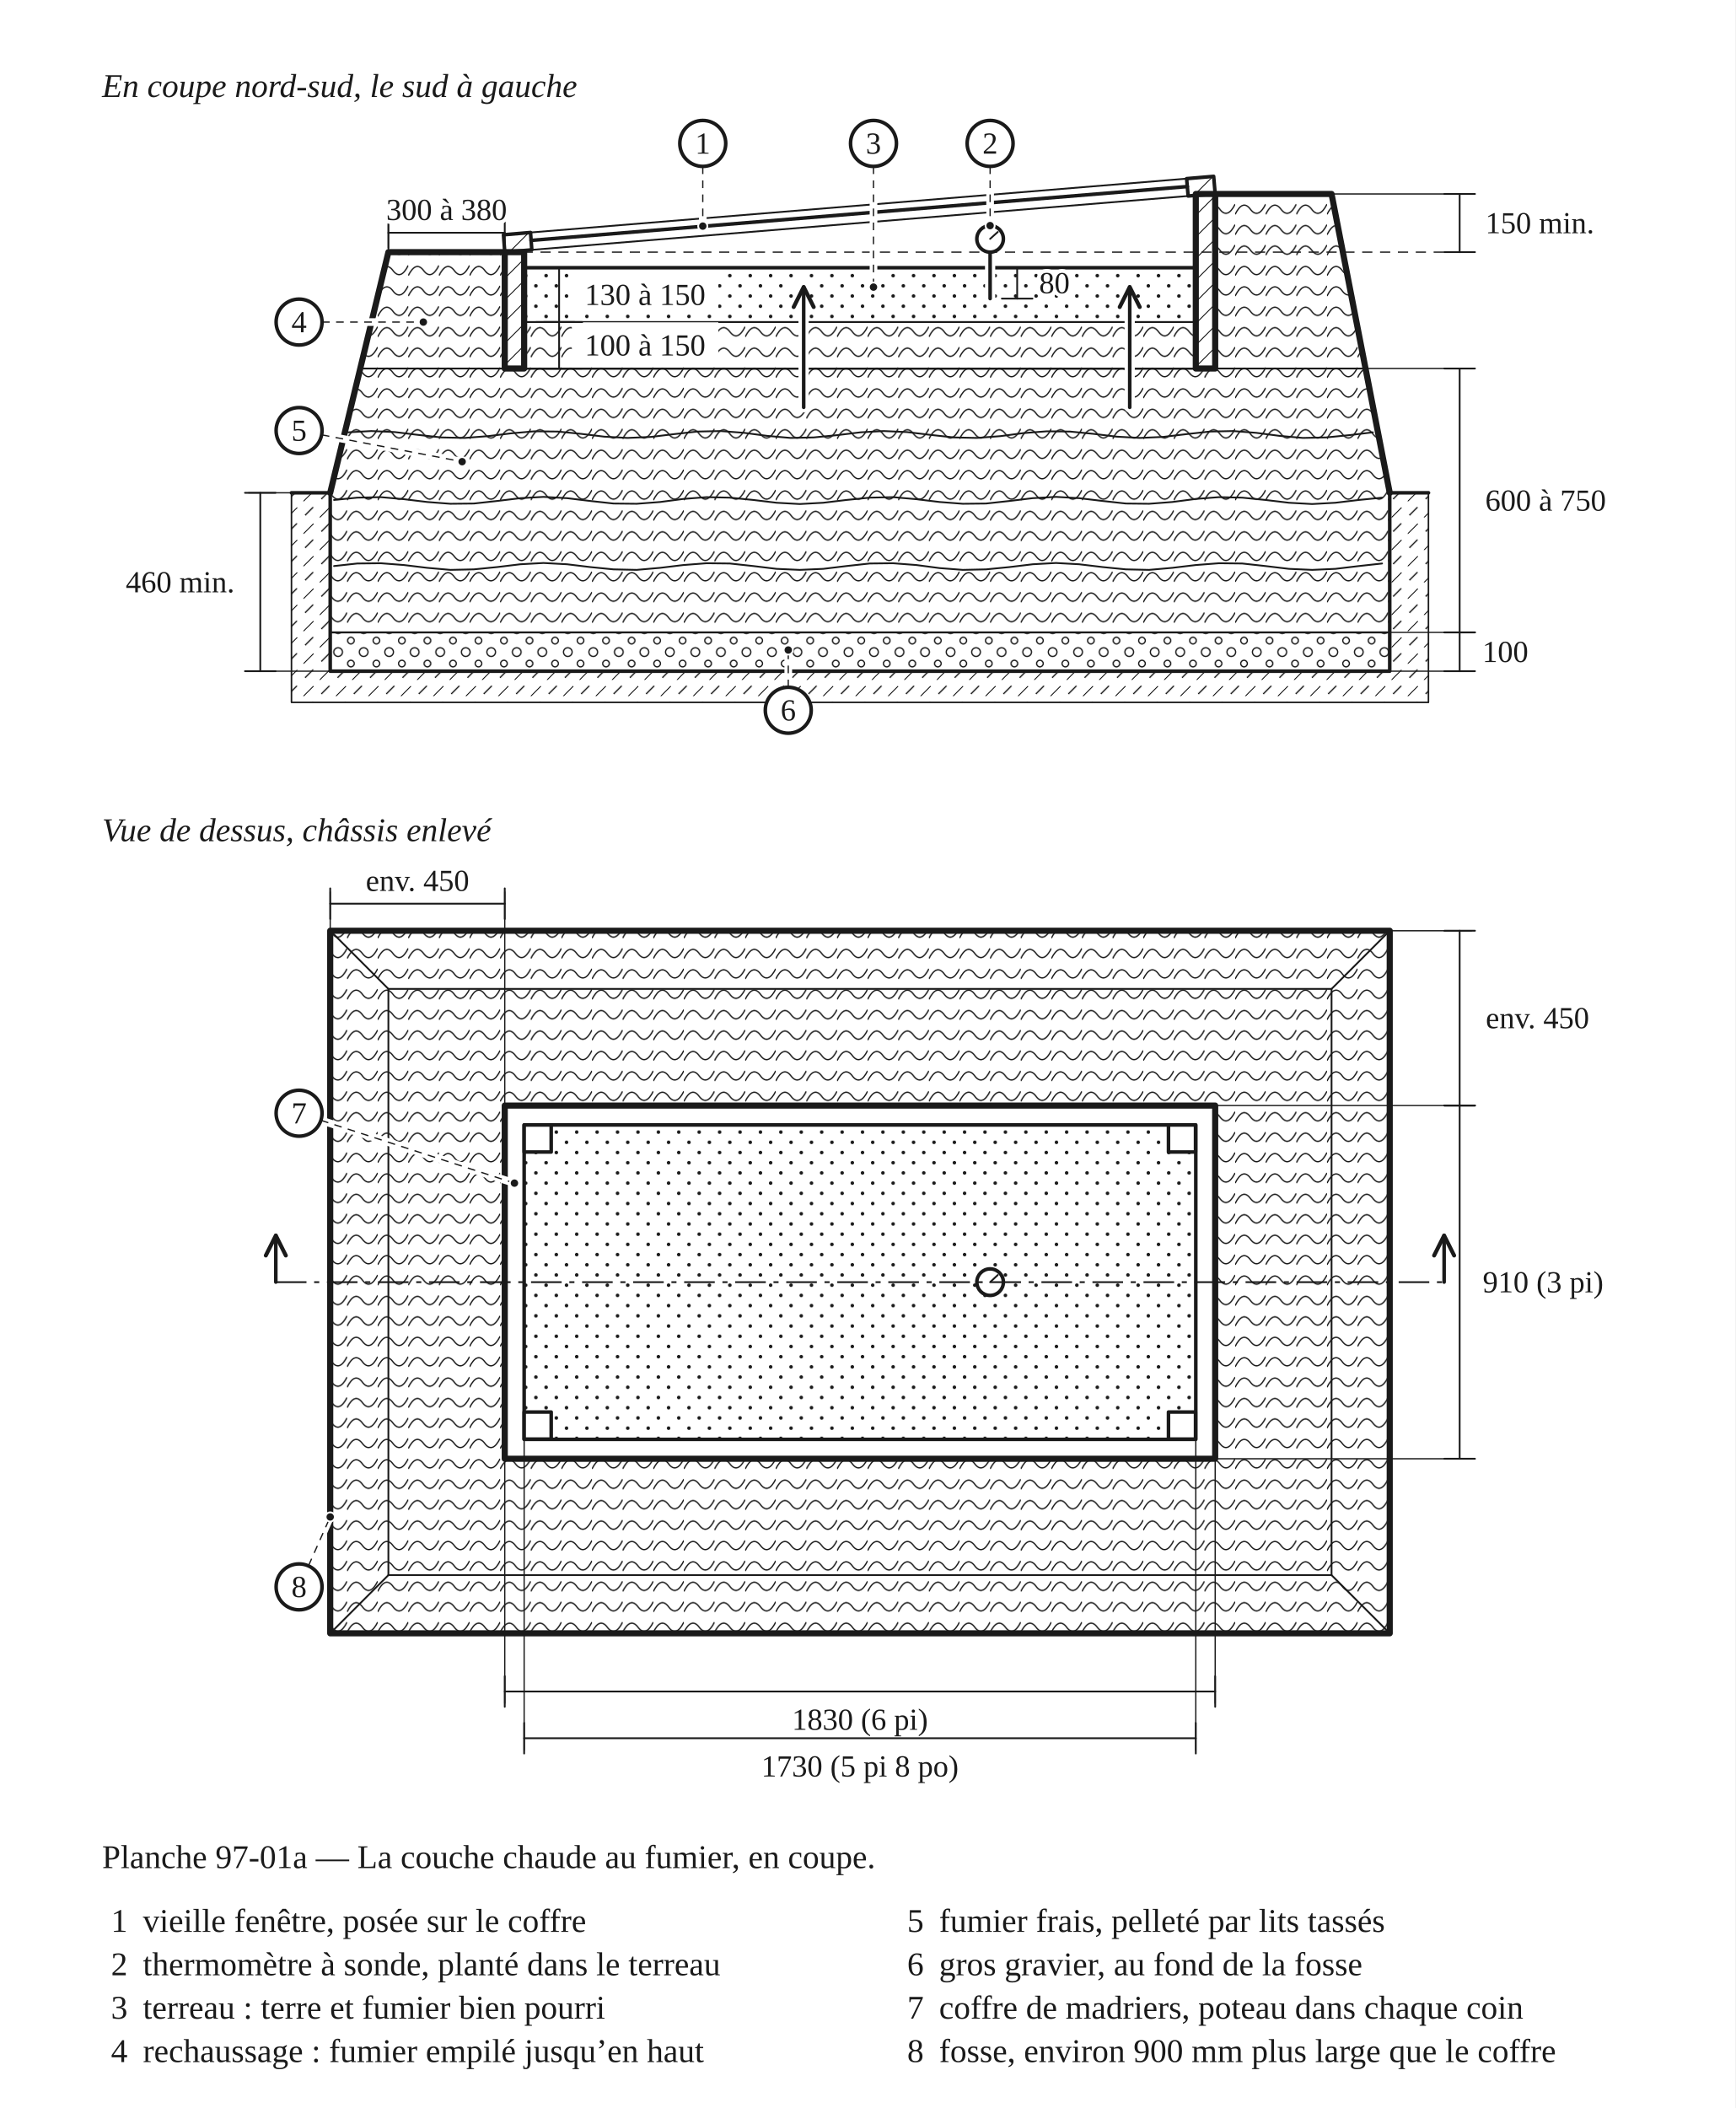
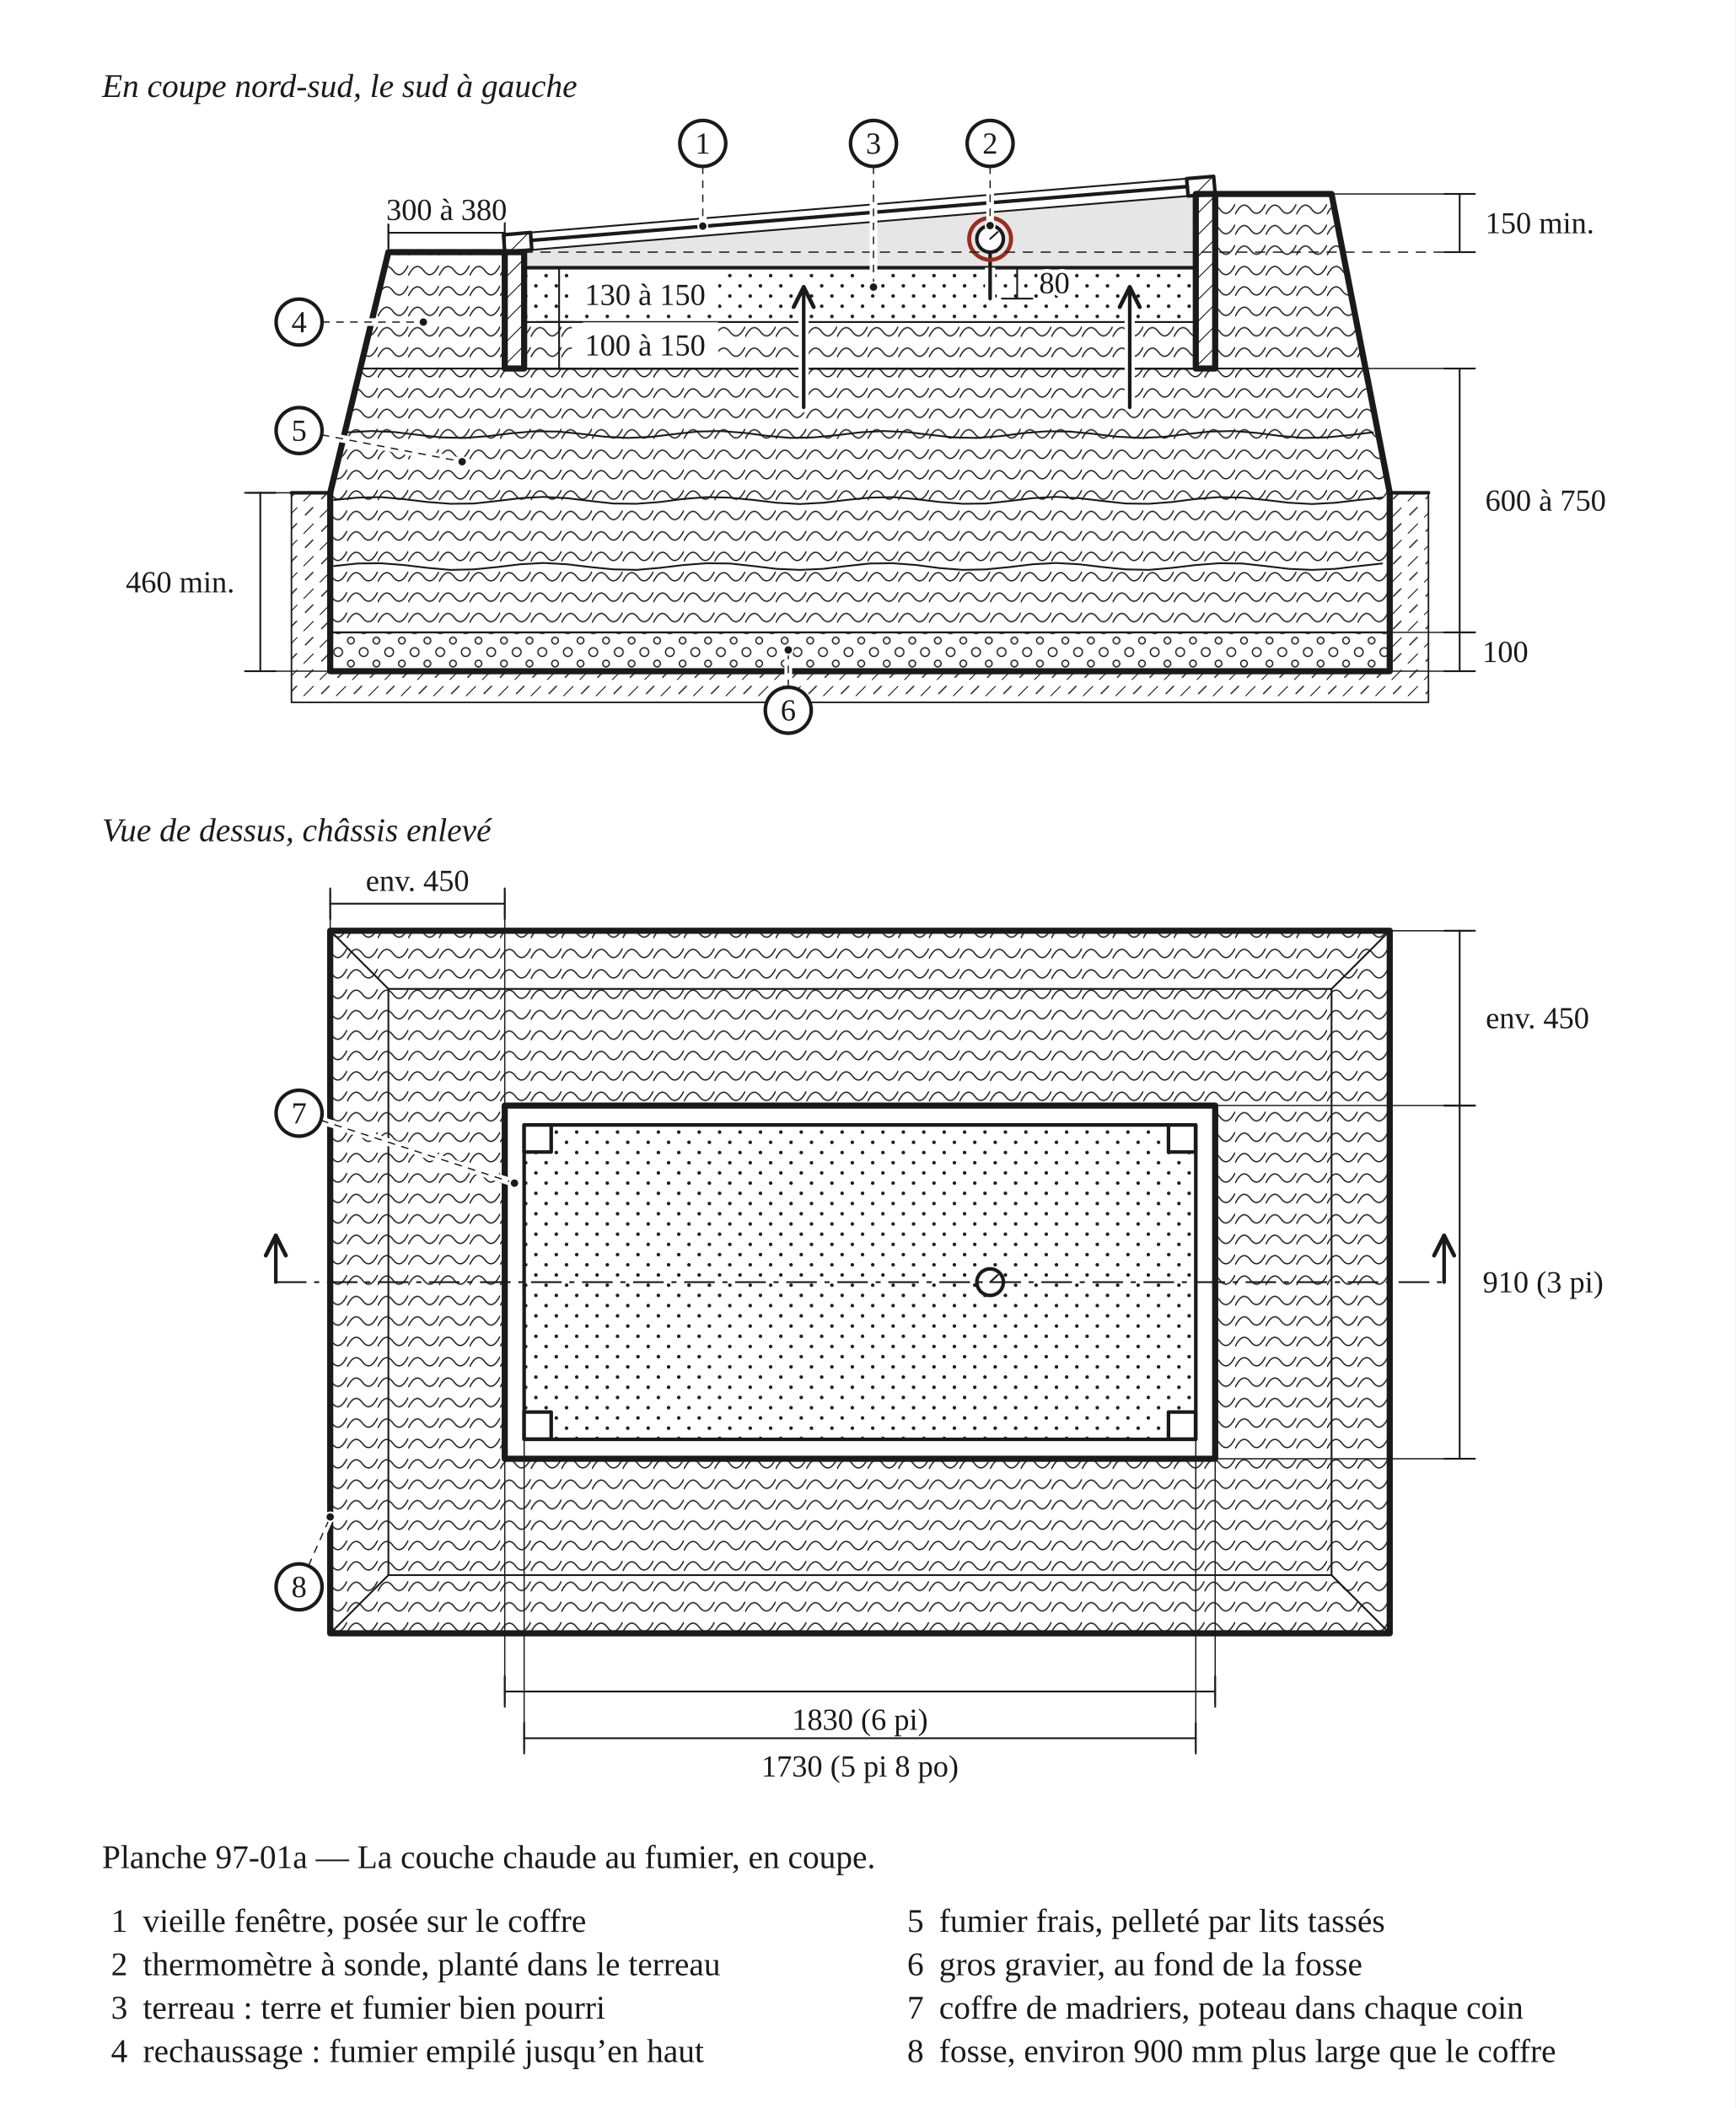
<svg xmlns="http://www.w3.org/2000/svg" width="680" height="826" viewBox="0 0 680 826" role="img">
  <defs>
    <pattern id="h-bois" width="6" height="6" patternUnits="userSpaceOnUse" patternTransform="rotate(45)">
      <line x1="0" y1="0" x2="0" y2="6" stroke="#1A1A1A" stroke-width="0.7" />
    </pattern>
    <pattern id="h-terre" width="9" height="9" patternUnits="userSpaceOnUse" patternTransform="rotate(45)">
      <line x1="0" y1="0" x2="0" y2="5.5" stroke="#1A1A1A" stroke-width="0.7" />
      <line x1="4.5" y1="4.5" x2="4.5" y2="9" stroke="#1A1A1A" stroke-width="0.5" />
    </pattern>
    <pattern id="h-gravier" width="10" height="9" patternUnits="userSpaceOnUse">
      <circle cx="2.5" cy="2.5" r="1.7" fill="none" stroke="#1A1A1A" stroke-width="0.5" />
      <circle cx="7.5" cy="7" r="1.3" fill="none" stroke="#1A1A1A" stroke-width="0.5" />
    </pattern>
    <pattern id="h-isolant" width="12" height="8" patternUnits="userSpaceOnUse">
      <path d="M0 6 Q3 0 6 4 T12 2" fill="none" stroke="#1A1A1A" stroke-width="0.5" />
    </pattern>
    <pattern id="h-neige" width="8" height="8" patternUnits="userSpaceOnUse">
      <circle cx="2" cy="2" r="0.7" fill="#1A1A1A" stroke="none" />
      <circle cx="6" cy="6" r="0.7" fill="#1A1A1A" stroke="none" />
    </pattern>
    <marker id="fl" viewBox="0 0 10 10" refX="9" refY="5" markerWidth="7" markerHeight="7" orient="auto-start-reverse">
      <path d="M1 1 L9 5 L1 9" fill="none" stroke="#1A1A1A" stroke-width="1.6" stroke-linecap="round" stroke-linejoin="round" />
    </marker>
  </defs>
  <rect x="0" y="0" width="680" height="826" fill="#FFFFFF" />
  <text x="40" y="38" font-family="Georgia, 'Times New Roman', serif" font-size="13" font-style="italic" fill="#1A1A1A">En coupe nord-sud, le sud à gauche</text>
  <g transform="translate(40 46)" data-vue="coupe">
    <path d="M74.2 147.1 L89.4 147.1 L89.4 217 L504.6 217 L504.6 147.1 L519.8 147.1 L519.8 229.2 L74.2 229.2 Z" fill="url(#h-terre)" stroke="#1A1A1A" stroke-width="0.5" stroke-linejoin="round" />
    <path d="M74.2 147.1 L74.2 229.2 L519.8 229.2 L519.8 147.1" fill="none" stroke="#1A1A1A" stroke-width="0.5" stroke-linejoin="round" stroke-linecap="round" />
    <path d="M89.4 217 L504.6 217 L504.6 201.8 L89.4 201.8 Z" fill="url(#h-gravier)" stroke="#1A1A1A" stroke-width="0.7" stroke-linejoin="round" />
    <path d="M89.4 201.8 L89.4 147.1 L112.2 52.8 L157.8 52.8 L157.8 98.4 L436.2 98.4 L436.2 30 L481.8 30 L504.6 147.1 L504.6 201.8 Z" fill="url(#h-isolant)" stroke="#1A1A1A" stroke-width="0.7" stroke-linejoin="round" />
    <path d="M90.9 175.8 L100 174.8 L109.2 174.7 L118.3 175.4 L127.4 176.5 L136.5 177.3 L145.7 177.1 L154.8 176.2 L163.9 175.1 L173 174.6 L182.2 175.1 L191.3 176.2 L200.4 177.1 L209.5 177.3 L218.7 176.5 L227.8 175.4 L236.9 174.7 L246 174.8 L255.2 175.8 L264.3 176.9 L273.4 177.3 L282.6 176.9 L291.7 175.8 L300.8 174.8 L309.9 174.7 L319.1 175.4 L328.2 176.6 L337.3 177.3 L346.4 177.1 L355.6 176.2 L364.7 175.1 L373.8 174.6 L382.9 175.1 L392.1 176.2 L401.2 177.1 L410.3 177.3 L419.4 176.5 L428.6 175.4 L437.7 174.7 L446.8 174.8 L455.9 175.8 L465.1 176.9 L474.2 177.3 L483.3 176.9 L492.5 175.8 L501.6 174.8" fill="none" stroke="#1A1A1A" stroke-width="0.7" stroke-linejoin="round" stroke-linecap="round" />
    <path d="M90.9 149.9 L100 149 L109.2 148.8 L118.3 149.6 L127.4 150.7 L136.5 151.4 L145.7 151.3 L154.8 150.3 L163.9 149.2 L173 148.7 L182.2 149.2 L191.3 150.3 L200.4 151.3 L209.5 151.4 L218.7 150.7 L227.8 149.5 L236.9 148.8 L246 149 L255.2 149.9 L264.3 151 L273.4 151.5 L282.6 151 L291.7 149.9 L300.8 149 L309.9 148.8 L319.1 149.6 L328.2 150.7 L337.3 151.4 L346.4 151.3 L355.6 150.3 L364.7 149.2 L373.8 148.7 L382.9 149.2 L392.1 150.3 L401.2 151.3 L410.3 151.4 L419.4 150.7 L428.6 149.5 L437.7 148.8 L446.8 149 L455.9 149.9 L465.1 151 L474.2 151.5 L483.3 151 L492.5 149.9 L501.6 149" fill="none" stroke="#1A1A1A" stroke-width="0.7" stroke-linejoin="round" stroke-linecap="round" />
    <path d="M96.4 123.4 L105.5 122.9 L114.7 123.3 L123.8 124.4 L132.9 125.4 L142.1 125.6 L151.2 124.9 L160.3 123.8 L169.4 123 L178.6 123.1 L187.7 124 L196.8 125.1 L205.9 125.6 L215.1 125.2 L224.2 124.1 L233.3 123.1 L242.4 122.9 L251.6 123.6 L260.7 124.8 L269.8 125.6 L278.9 125.4 L288.1 124.5 L297.2 123.4 L306.3 122.9 L315.4 123.3 L324.6 124.4 L333.7 125.4 L342.8 125.6 L352 124.9 L361.1 123.7 L370.2 123 L379.3 123.1 L388.5 124 L397.6 125.1 L406.7 125.6 L415.8 125.2 L425 124.1 L434.1 123.1 L443.2 122.9 L452.3 123.6 L461.5 124.8 L470.6 125.6 L479.7 125.4 L488.8 124.5 L498 123.4" fill="none" stroke="#1A1A1A" stroke-width="0.7" stroke-linejoin="round" stroke-linecap="round" />
    <path d="M101.2 98.4 L157.8 98.4" fill="none" stroke="#1A1A1A" stroke-width="0.7" stroke-linejoin="round" stroke-linecap="round" />
    <path d="M436.2 98.4 L495.1 98.4" fill="none" stroke="#1A1A1A" stroke-width="0.7" stroke-linejoin="round" stroke-linecap="round" />
    <rect x="165.4" y="80.2" width="263.1" height="18.3" fill="url(#h-isolant)" stroke="#1A1A1A" stroke-width="0.7" stroke-linejoin="round" />
    <rect x="165.4" y="58.9" width="263.1" height="21.3" fill="url(#h-neige)" stroke="#1A1A1A" stroke-width="0.7" stroke-linejoin="round" />
    <path d="M165.4 80.2 L428.6 80.2" fill="none" stroke="#1A1A1A" stroke-width="0.7" stroke-linejoin="round" stroke-linecap="round" />
+     <path d="M165.4 58.9 L428.6 58.9 L428.6 30.6 L165.4 52.1 Z" fill="#E6E6E6" stroke="none" />
    <path d="M165.4 58.9 L428.6 58.9" fill="none" stroke="#1A1A1A" stroke-width="1.4" stroke-linejoin="round" stroke-linecap="round" />
-     <path d="M74.2 147.1 L89.4 147.1 L89.4 217 L504.6 217 L504.6 147.1 L519.8 147.1" fill="none" stroke="#1A1A1A" stroke-width="1.4" stroke-linejoin="round" stroke-linecap="round" />
+     <path d="M74.2 147.1 L89.4 147.1" fill="none" stroke="#1A1A1A" stroke-width="1.4" stroke-linejoin="round" stroke-linecap="round" />
+     <path d="M504.6 147.1 L519.8 147.1" fill="none" stroke="#1A1A1A" stroke-width="1.4" stroke-linejoin="round" stroke-linecap="round" />
+     <path d="M89.4 147.1 L89.4 217 L504.6 217 L504.6 147.1" fill="none" stroke="#1A1A1A" stroke-width="2.4" stroke-linejoin="round" stroke-linecap="round" />
    <path d="M89.4 201.8 L504.6 201.8" fill="none" stroke="#1A1A1A" stroke-width="0.7" stroke-linejoin="round" stroke-linecap="round" />
    <path d="M89.4 147.1 L112.2 52.8 L157.8 52.8" fill="none" stroke="#1A1A1A" stroke-width="2.4" stroke-linejoin="round" stroke-linecap="round" />
    <path d="M436.2 30 L481.8 30 L504.6 147.1" fill="none" stroke="#1A1A1A" stroke-width="2.4" stroke-linejoin="round" stroke-linecap="round" />
    <rect x="157.8" y="52.8" width="7.6" height="45.6" fill="url(#h-bois)" stroke="#1A1A1A" stroke-width="2.4" stroke-linejoin="round" />
    <rect x="428.6" y="30" width="7.6" height="68.4" fill="url(#h-bois)" stroke="#1A1A1A" stroke-width="2.4" stroke-linejoin="round" />
    <path d="M157.8 52.8 L168.4 51.9 L167.9 45.1 L157.3 46 Z" fill="url(#h-bois)" stroke="#1A1A1A" stroke-width="1.4" stroke-linejoin="round" />
    <path d="M425.6 30.8 L436.2 30 L435.6 23.1 L425 24 Z" fill="url(#h-bois)" stroke="#1A1A1A" stroke-width="1.4" stroke-linejoin="round" />
    <path d="M168.4 51.9 L425.6 30.8" fill="none" stroke="#1A1A1A" stroke-width="0.7" stroke-linejoin="round" stroke-linecap="round" />
    <path d="M167.9 45.1 L425 24" fill="none" stroke="#1A1A1A" stroke-width="0.7" stroke-linejoin="round" stroke-linecap="round" />
    <path d="M168.1 48.2 L425.3 27.1" fill="none" stroke="#1A1A1A" stroke-width="1.4" stroke-linejoin="round" stroke-linecap="round" />
    <line x1="274.9" y1="113.6" x2="274.9" y2="66.5" fill="none" stroke="#FFFFFF" stroke-width="4" stroke-linecap="round" />
    <path d="M274.945 113.613 L274.945 66.461" fill="none" stroke="#1A1A1A" stroke-width="1.4" stroke-linejoin="round" stroke-linecap="round" marker-end="url(#fl)" />
    <line x1="402.7" y1="113.6" x2="402.7" y2="66.5" fill="none" stroke="#FFFFFF" stroke-width="4" stroke-linecap="round" />
    <path d="M402.712 113.613 L402.712 66.461" fill="none" stroke="#1A1A1A" stroke-width="1.4" stroke-linejoin="round" stroke-linecap="round" marker-end="url(#fl)" />
-     <line x1="348" y1="71" x2="348" y2="52.8" fill="none" stroke="#FFFFFF" stroke-width="4" />
+     <line x1="348" y1="71" x2="348" y2="58.9" fill="none" stroke="#FFFFFF" stroke-width="4" />
    <line x1="348" y1="71" x2="348" y2="52.8" fill="none" stroke="#1A1A1A" stroke-width="1.4" stroke-linejoin="round" stroke-linecap="round" />
    <circle cx="348" cy="47.6" r="5.2" fill="#FFFFFF" stroke="#1A1A1A" stroke-width="1.4" stroke-linejoin="round" stroke-linecap="round" />
    <path d="M348 47.6 L351 44.9" fill="none" stroke="#1A1A1A" stroke-width="0.7" stroke-linejoin="round" stroke-linecap="round" />
+     <circle cx="348" cy="47.6" r="8.2" fill="none" stroke="#9B2C1E" stroke-width="1.6" />
    <line x1="157.8" y1="52.8" x2="536.6" y2="52.8" fill="none" stroke="#1A1A1A" stroke-width="0.5" stroke-dasharray="4 3" />
    <line x1="74.2" y1="147.1" x2="57.4" y2="147.1" fill="none" stroke="#1A1A1A" stroke-width="0.5" stroke-linejoin="round" stroke-linecap="round" />
    <line x1="89.4" y1="217" x2="57.4" y2="217" fill="none" stroke="#1A1A1A" stroke-width="0.5" stroke-linejoin="round" stroke-linecap="round" />
    <line x1="504.6" y1="217" x2="536.6" y2="217" fill="none" stroke="#1A1A1A" stroke-width="0.5" stroke-linejoin="round" stroke-linecap="round" />
    <line x1="504.6" y1="201.8" x2="536.6" y2="201.8" fill="none" stroke="#1A1A1A" stroke-width="0.5" stroke-linejoin="round" stroke-linecap="round" />
    <line x1="495.1" y1="98.4" x2="536.6" y2="98.4" fill="none" stroke="#1A1A1A" stroke-width="0.5" stroke-linejoin="round" stroke-linecap="round" />
    <line x1="481.8" y1="30" x2="536.6" y2="30" fill="none" stroke="#1A1A1A" stroke-width="0.5" stroke-linejoin="round" stroke-linecap="round" />
    <line x1="112.2" y1="52.8" x2="112.2" y2="42.1" fill="none" stroke="#1A1A1A" stroke-width="0.5" stroke-linejoin="round" stroke-linecap="round" />
    <line x1="62" y1="147.1" x2="62" y2="217" fill="none" stroke="#1A1A1A" stroke-width="0.7" stroke-linejoin="round" stroke-linecap="round" />
    <line x1="56" y1="147.1" x2="68" y2="147.1" fill="none" stroke="#1A1A1A" stroke-width="0.7" stroke-linejoin="round" stroke-linecap="round" />
    <line x1="56" y1="217" x2="68" y2="217" fill="none" stroke="#1A1A1A" stroke-width="0.7" stroke-linejoin="round" stroke-linecap="round" />
    <text x="30.6" y="186.1" text-anchor="middle" font-family="Georgia, 'Times New Roman', serif" font-size="12" fill="#1A1A1A" stroke="#FFFFFF" stroke-width="3" stroke-linejoin="round" paint-order="stroke">460 min.</text>
    <line x1="532" y1="217" x2="532" y2="201.8" fill="none" stroke="#1A1A1A" stroke-width="0.7" stroke-linejoin="round" stroke-linecap="round" />
    <line x1="526" y1="217" x2="538" y2="217" fill="none" stroke="#1A1A1A" stroke-width="0.7" stroke-linejoin="round" stroke-linecap="round" />
    <line x1="526" y1="201.8" x2="538" y2="201.8" fill="none" stroke="#1A1A1A" stroke-width="0.7" stroke-linejoin="round" stroke-linecap="round" />
    <text x="549.9" y="213.4" text-anchor="middle" font-family="Georgia, 'Times New Roman', serif" font-size="12" fill="#1A1A1A" stroke="#FFFFFF" stroke-width="3" stroke-linejoin="round" paint-order="stroke">100</text>
    <line x1="532" y1="201.8" x2="532" y2="98.4" fill="none" stroke="#1A1A1A" stroke-width="0.7" stroke-linejoin="round" stroke-linecap="round" />
    <line x1="526" y1="201.8" x2="538" y2="201.8" fill="none" stroke="#1A1A1A" stroke-width="0.7" stroke-linejoin="round" stroke-linecap="round" />
    <line x1="526" y1="98.4" x2="538" y2="98.4" fill="none" stroke="#1A1A1A" stroke-width="0.7" stroke-linejoin="round" stroke-linecap="round" />
    <text x="565.7" y="154.1" text-anchor="middle" font-family="Georgia, 'Times New Roman', serif" font-size="12" fill="#1A1A1A" stroke="#FFFFFF" stroke-width="3" stroke-linejoin="round" paint-order="stroke">600 à 750</text>
    <line x1="532" y1="52.8" x2="532" y2="30" fill="none" stroke="#1A1A1A" stroke-width="0.7" stroke-linejoin="round" stroke-linecap="round" />
    <line x1="526" y1="52.8" x2="538" y2="52.8" fill="none" stroke="#1A1A1A" stroke-width="0.7" stroke-linejoin="round" stroke-linecap="round" />
    <line x1="526" y1="30" x2="538" y2="30" fill="none" stroke="#1A1A1A" stroke-width="0.7" stroke-linejoin="round" stroke-linecap="round" />
    <text x="563.4" y="45.4" text-anchor="middle" font-family="Georgia, 'Times New Roman', serif" font-size="12" fill="#1A1A1A" stroke="#FFFFFF" stroke-width="3" stroke-linejoin="round" paint-order="stroke">150 min.</text>
    <line x1="112.2" y1="45.2" x2="157.8" y2="45.2" fill="none" stroke="#1A1A1A" stroke-width="0.7" stroke-linejoin="round" stroke-linecap="round" />
    <line x1="112.2" y1="39.2" x2="112.2" y2="51.2" fill="none" stroke="#1A1A1A" stroke-width="0.7" stroke-linejoin="round" stroke-linecap="round" />
    <line x1="157.8" y1="39.2" x2="157.8" y2="51.2" fill="none" stroke="#1A1A1A" stroke-width="0.7" stroke-linejoin="round" stroke-linecap="round" />
    <text x="135" y="40.2" text-anchor="middle" font-family="Georgia, 'Times New Roman', serif" font-size="12" fill="#1A1A1A" stroke="#FFFFFF" stroke-width="3" stroke-linejoin="round" paint-order="stroke">300 à 380</text>
    <rect x="184.1" y="80.3" width="57.4" height="16" fill="#FFFFFF" stroke="none" />
    <line x1="170.1" y1="98.4" x2="188.1" y2="98.4" fill="none" stroke="#1A1A1A" stroke-width="0.7" stroke-linejoin="round" stroke-linecap="round" />
    <line x1="170.1" y1="80.2" x2="188.1" y2="80.2" fill="none" stroke="#1A1A1A" stroke-width="0.7" stroke-linejoin="round" stroke-linecap="round" />
    <line x1="179.1" y1="98.4" x2="179.1" y2="80.2" fill="none" stroke="#1A1A1A" stroke-width="0.7" stroke-linejoin="round" stroke-linecap="round" />
    <line x1="173.1" y1="98.4" x2="185.1" y2="98.4" fill="none" stroke="#1A1A1A" stroke-width="0.7" stroke-linejoin="round" stroke-linecap="round" />
    <line x1="173.1" y1="80.2" x2="185.1" y2="80.2" fill="none" stroke="#1A1A1A" stroke-width="0.7" stroke-linejoin="round" stroke-linecap="round" />
    <text x="212.8" y="93.3" text-anchor="middle" font-family="Georgia, 'Times New Roman', serif" font-size="12" fill="#1A1A1A" stroke="#FFFFFF" stroke-width="3" stroke-linejoin="round" paint-order="stroke">100 à 150</text>
    <rect x="184.1" y="60.5" width="57.4" height="16" fill="#FFFFFF" stroke="none" />
    <line x1="170.1" y1="80.2" x2="188.1" y2="80.2" fill="none" stroke="#1A1A1A" stroke-width="0.7" stroke-linejoin="round" stroke-linecap="round" />
    <line x1="170.1" y1="58.9" x2="188.1" y2="58.9" fill="none" stroke="#1A1A1A" stroke-width="0.7" stroke-linejoin="round" stroke-linecap="round" />
    <line x1="179.1" y1="80.2" x2="179.1" y2="58.9" fill="none" stroke="#1A1A1A" stroke-width="0.7" stroke-linejoin="round" stroke-linecap="round" />
    <line x1="173.1" y1="80.2" x2="185.1" y2="80.2" fill="none" stroke="#1A1A1A" stroke-width="0.7" stroke-linejoin="round" stroke-linecap="round" />
    <line x1="173.1" y1="58.9" x2="185.1" y2="58.9" fill="none" stroke="#1A1A1A" stroke-width="0.7" stroke-linejoin="round" stroke-linecap="round" />
    <text x="212.8" y="73.5" text-anchor="middle" font-family="Georgia, 'Times New Roman', serif" font-size="12" fill="#1A1A1A" stroke="#FFFFFF" stroke-width="3" stroke-linejoin="round" paint-order="stroke">130 à 150</text>
    <line x1="358.6" y1="58.9" x2="358.6" y2="71" fill="none" stroke="#1A1A1A" stroke-width="0.7" stroke-linejoin="round" stroke-linecap="round" />
    <line x1="352.6" y1="58.9" x2="364.6" y2="58.9" fill="none" stroke="#1A1A1A" stroke-width="0.7" stroke-linejoin="round" stroke-linecap="round" />
    <line x1="352.6" y1="71" x2="364.6" y2="71" fill="none" stroke="#1A1A1A" stroke-width="0.7" stroke-linejoin="round" stroke-linecap="round" />
    <text x="373.2" y="68.9" text-anchor="middle" font-family="Georgia, 'Times New Roman', serif" font-size="12" fill="#1A1A1A" stroke="#FFFFFF" stroke-width="3" stroke-linejoin="round" paint-order="stroke">80</text>
  </g>
  <text x="40" y="329.6" font-family="Georgia, 'Times New Roman', serif" font-size="13" font-style="italic" fill="#1A1A1A">Vue de dessus, châssis enlevé</text>
  <g transform="translate(40 337.6)" data-vue="plan">
    <path d="M89.4 27.1 L504.6 27.1 L504.6 302.4 L89.4 302.4 Z" fill="url(#h-isolant)" stroke="#1A1A1A" stroke-width="0.7" stroke-linejoin="round" />
    <path d="M112.2 49.9 L481.8 49.9 L481.8 279.6 L112.2 279.6 Z" fill="none" stroke="#1A1A1A" stroke-width="0.7" stroke-linejoin="round" stroke-linecap="round" />
    <path d="M89.4 27.1 L112.2 49.9" fill="none" stroke="#1A1A1A" stroke-width="0.7" stroke-linejoin="round" stroke-linecap="round" />
    <path d="M504.6 27.1 L481.8 49.9" fill="none" stroke="#1A1A1A" stroke-width="0.7" stroke-linejoin="round" stroke-linecap="round" />
    <path d="M504.6 302.4 L481.8 279.6" fill="none" stroke="#1A1A1A" stroke-width="0.7" stroke-linejoin="round" stroke-linecap="round" />
    <path d="M89.4 302.4 L112.2 279.6" fill="none" stroke="#1A1A1A" stroke-width="0.7" stroke-linejoin="round" stroke-linecap="round" />
    <path d="M89.4 27.1 L504.6 27.1 L504.6 302.4 L89.4 302.4 Z" fill="none" stroke="#1A1A1A" stroke-width="2.4" stroke-linejoin="round" stroke-linecap="round" />
    <path d="M157.8 95.6 L436.2 95.6 L436.2 234 L157.8 234 Z" fill="#FFFFFF" stroke="#1A1A1A" stroke-width="2.4" stroke-linejoin="round" stroke-linecap="round" />
    <path d="M165.4 103.2 L428.6 103.2 L428.6 226.4 L165.4 226.4 Z" fill="url(#h-neige)" stroke="#1A1A1A" stroke-width="1.4" stroke-linejoin="round" />
    <rect x="165.4" y="103.2" width="10.6" height="10.6" fill="#FFFFFF" stroke="#1A1A1A" stroke-width="1.4" stroke-linejoin="round" stroke-linecap="round" />
    <rect x="417.9" y="103.2" width="10.6" height="10.6" fill="#FFFFFF" stroke="#1A1A1A" stroke-width="1.4" stroke-linejoin="round" stroke-linecap="round" />
    <rect x="165.4" y="215.7" width="10.6" height="10.6" fill="#FFFFFF" stroke="#1A1A1A" stroke-width="1.4" stroke-linejoin="round" stroke-linecap="round" />
    <rect x="417.9" y="215.7" width="10.6" height="10.6" fill="#FFFFFF" stroke="#1A1A1A" stroke-width="1.4" stroke-linejoin="round" stroke-linecap="round" />
    <circle cx="348" cy="164.8" r="5.2" fill="#FFFFFF" stroke="#1A1A1A" stroke-width="1.4" stroke-linejoin="round" stroke-linecap="round" />
    <path d="M348 164.8 L351 162" fill="none" stroke="#1A1A1A" stroke-width="0.7" stroke-linejoin="round" stroke-linecap="round" />
    <line x1="68.1" y1="164.8" x2="525.9" y2="164.8" fill="none" stroke="#1A1A1A" stroke-width="0.7" stroke-dasharray="12 3 2 3" />
    <path d="M68.084 164.769 L68.084 146.516" fill="none" stroke="#1A1A1A" stroke-width="1.4" stroke-linejoin="round" stroke-linecap="round" marker-end="url(#fl)" />
    <path d="M525.916 164.769 L525.916 146.516" fill="none" stroke="#1A1A1A" stroke-width="1.4" stroke-linejoin="round" stroke-linecap="round" marker-end="url(#fl)" />
    <line x1="436.2" y1="95.6" x2="536.6" y2="95.6" fill="none" stroke="#1A1A1A" stroke-width="0.5" stroke-linejoin="round" stroke-linecap="round" />
    <line x1="436.2" y1="234" x2="536.6" y2="234" fill="none" stroke="#1A1A1A" stroke-width="0.5" stroke-linejoin="round" stroke-linecap="round" />
    <line x1="157.8" y1="234" x2="157.8" y2="329.8" fill="none" stroke="#1A1A1A" stroke-width="0.5" stroke-linejoin="round" stroke-linecap="round" />
    <line x1="436.2" y1="234" x2="436.2" y2="329.8" fill="none" stroke="#1A1A1A" stroke-width="0.5" stroke-linejoin="round" stroke-linecap="round" />
    <line x1="165.4" y1="226.4" x2="165.4" y2="348.1" fill="none" stroke="#1A1A1A" stroke-width="0.5" stroke-linejoin="round" stroke-linecap="round" />
    <line x1="428.6" y1="226.4" x2="428.6" y2="348.1" fill="none" stroke="#1A1A1A" stroke-width="0.5" stroke-linejoin="round" stroke-linecap="round" />
    <line x1="532" y1="95.6" x2="532" y2="234" fill="none" stroke="#1A1A1A" stroke-width="0.7" stroke-linejoin="round" stroke-linecap="round" />
    <line x1="526" y1="95.6" x2="538" y2="95.6" fill="none" stroke="#1A1A1A" stroke-width="0.7" stroke-linejoin="round" stroke-linecap="round" />
    <line x1="526" y1="234" x2="538" y2="234" fill="none" stroke="#1A1A1A" stroke-width="0.7" stroke-linejoin="round" stroke-linecap="round" />
    <text x="564.7" y="168.8" text-anchor="middle" font-family="Georgia, 'Times New Roman', serif" font-size="12" fill="#1A1A1A" stroke="#FFFFFF" stroke-width="3" stroke-linejoin="round" paint-order="stroke">910 (3 pi)</text>
    <rect x="266" y="327.2" width="62.1" height="16" fill="#FFFFFF" stroke="none" />
    <line x1="157.8" y1="325.2" x2="436.2" y2="325.2" fill="none" stroke="#1A1A1A" stroke-width="0.7" stroke-linejoin="round" stroke-linecap="round" />
    <line x1="157.8" y1="319.2" x2="157.8" y2="331.2" fill="none" stroke="#1A1A1A" stroke-width="0.7" stroke-linejoin="round" stroke-linecap="round" />
    <line x1="436.2" y1="319.2" x2="436.2" y2="331.2" fill="none" stroke="#1A1A1A" stroke-width="0.7" stroke-linejoin="round" stroke-linecap="round" />
    <text x="297" y="340.2" text-anchor="middle" font-family="Georgia, 'Times New Roman', serif" font-size="12" fill="#1A1A1A" stroke="#FFFFFF" stroke-width="3" stroke-linejoin="round" paint-order="stroke">1830 (6 pi)</text>
    <rect x="253.6" y="345.5" width="86.8" height="16" fill="#FFFFFF" stroke="none" />
    <line x1="165.4" y1="343.5" x2="428.6" y2="343.5" fill="none" stroke="#1A1A1A" stroke-width="0.7" stroke-linejoin="round" stroke-linecap="round" />
    <line x1="165.4" y1="337.5" x2="165.4" y2="349.5" fill="none" stroke="#1A1A1A" stroke-width="0.7" stroke-linejoin="round" stroke-linecap="round" />
    <line x1="428.6" y1="337.5" x2="428.6" y2="349.5" fill="none" stroke="#1A1A1A" stroke-width="0.7" stroke-linejoin="round" stroke-linecap="round" />
    <text x="297" y="358.5" text-anchor="middle" font-family="Georgia, 'Times New Roman', serif" font-size="12" fill="#1A1A1A" stroke="#FFFFFF" stroke-width="3" stroke-linejoin="round" paint-order="stroke">1730 (5 pi 8 po)</text>
    <line x1="89.4" y1="27.1" x2="89.4" y2="11.9" fill="none" stroke="#1A1A1A" stroke-width="0.5" stroke-linejoin="round" stroke-linecap="round" />
    <line x1="157.8" y1="95.6" x2="157.8" y2="11.9" fill="none" stroke="#1A1A1A" stroke-width="0.5" stroke-linejoin="round" stroke-linecap="round" />
    <line x1="89.4" y1="16.5" x2="157.8" y2="16.5" fill="none" stroke="#1A1A1A" stroke-width="0.7" stroke-linejoin="round" stroke-linecap="round" />
    <line x1="89.4" y1="10.5" x2="89.4" y2="22.5" fill="none" stroke="#1A1A1A" stroke-width="0.7" stroke-linejoin="round" stroke-linecap="round" />
    <line x1="157.8" y1="10.5" x2="157.8" y2="22.5" fill="none" stroke="#1A1A1A" stroke-width="0.7" stroke-linejoin="round" stroke-linecap="round" />
    <text x="123.6" y="11.5" text-anchor="middle" font-family="Georgia, 'Times New Roman', serif" font-size="12" fill="#1A1A1A" stroke="#FFFFFF" stroke-width="3" stroke-linejoin="round" paint-order="stroke">env. 450</text>
    <line x1="504.6" y1="27.1" x2="536.6" y2="27.1" fill="none" stroke="#1A1A1A" stroke-width="0.5" stroke-linejoin="round" stroke-linecap="round" />
    <line x1="532" y1="27.1" x2="532" y2="95.6" fill="none" stroke="#1A1A1A" stroke-width="0.7" stroke-linejoin="round" stroke-linecap="round" />
    <line x1="526" y1="27.1" x2="538" y2="27.1" fill="none" stroke="#1A1A1A" stroke-width="0.7" stroke-linejoin="round" stroke-linecap="round" />
    <line x1="526" y1="95.6" x2="538" y2="95.6" fill="none" stroke="#1A1A1A" stroke-width="0.7" stroke-linejoin="round" stroke-linecap="round" />
    <text x="562.5" y="65.3" text-anchor="middle" font-family="Georgia, 'Times New Roman', serif" font-size="12" fill="#1A1A1A" stroke="#FFFFFF" stroke-width="3" stroke-linejoin="round" paint-order="stroke">env. 450</text>
  </g>
  <line x1="275.4" y1="65.2" x2="275.4" y2="88.6" fill="none" stroke="#FFFFFF" stroke-width="3" stroke-linecap="round" />
  <line x1="275.4" y1="65.2" x2="275.4" y2="88.6" fill="none" stroke="#1A1A1A" stroke-width="0.5" stroke-dasharray="3 2.5" />
  <circle cx="275.4" cy="88.6" r="1.8" fill="#1A1A1A" stroke="#FFFFFF" stroke-width="0.7" />
  <circle cx="275.4" cy="56.2" r="9" fill="#FFFFFF" stroke="#1A1A1A" stroke-width="1.4" data-vue="coupe" />
  <text x="275.4" y="60.2" text-anchor="middle" font-family="Georgia, 'Times New Roman', serif" font-size="12" fill="#1A1A1A">1</text>
  <line x1="388" y1="65.2" x2="388" y2="88.4" fill="none" stroke="#FFFFFF" stroke-width="3" stroke-linecap="round" />
  <line x1="388" y1="65.2" x2="388" y2="88.4" fill="none" stroke="#1A1A1A" stroke-width="0.5" stroke-dasharray="3 2.5" />
  <circle cx="388" cy="88.4" r="1.8" fill="#1A1A1A" stroke="#FFFFFF" stroke-width="0.7" />
  <circle cx="388" cy="56.2" r="9" fill="#FFFFFF" stroke="#1A1A1A" stroke-width="1.4" data-vue="coupe" />
  <text x="388" y="60.2" text-anchor="middle" font-family="Georgia, 'Times New Roman', serif" font-size="12" fill="#1A1A1A">2</text>
  <line x1="342.3" y1="65.2" x2="342.3" y2="112.5" fill="none" stroke="#FFFFFF" stroke-width="3" stroke-linecap="round" />
  <line x1="342.3" y1="65.2" x2="342.3" y2="112.5" fill="none" stroke="#1A1A1A" stroke-width="0.5" stroke-dasharray="3 2.5" />
  <circle cx="342.3" cy="112.5" r="1.8" fill="#1A1A1A" stroke="#FFFFFF" stroke-width="0.7" />
  <circle cx="342.3" cy="56.2" r="9" fill="#FFFFFF" stroke="#1A1A1A" stroke-width="1.4" data-vue="coupe" />
  <text x="342.3" y="60.2" text-anchor="middle" font-family="Georgia, 'Times New Roman', serif" font-size="12" fill="#1A1A1A">3</text>
  <line x1="126.2" y1="126.2" x2="165.9" y2="126.2" fill="none" stroke="#FFFFFF" stroke-width="3" stroke-linecap="round" />
  <line x1="126.2" y1="126.2" x2="165.9" y2="126.2" fill="none" stroke="#1A1A1A" stroke-width="0.5" stroke-dasharray="3 2.5" />
  <circle cx="165.9" cy="126.2" r="1.8" fill="#1A1A1A" stroke="#FFFFFF" stroke-width="0.7" />
  <circle cx="117.2" cy="126.2" r="9" fill="#FFFFFF" stroke="#1A1A1A" stroke-width="1.4" data-vue="coupe" />
  <text x="117.2" y="130.2" text-anchor="middle" font-family="Georgia, 'Times New Roman', serif" font-size="12" fill="#1A1A1A">4</text>
  <line x1="126.1" y1="170.4" x2="181.1" y2="180.9" fill="none" stroke="#FFFFFF" stroke-width="3" stroke-linecap="round" />
  <line x1="126.1" y1="170.4" x2="181.1" y2="180.9" fill="none" stroke="#1A1A1A" stroke-width="0.5" stroke-dasharray="3 2.5" />
  <circle cx="181.1" cy="180.9" r="1.8" fill="#1A1A1A" stroke="#FFFFFF" stroke-width="0.7" />
  <circle cx="117.2" cy="168.7" r="9" fill="#FFFFFF" stroke="#1A1A1A" stroke-width="1.4" data-vue="coupe" />
  <text x="117.2" y="172.7" text-anchor="middle" font-family="Georgia, 'Times New Roman', serif" font-size="12" fill="#1A1A1A">5</text>
  <line x1="308.9" y1="269.3" x2="308.9" y2="254.7" fill="none" stroke="#FFFFFF" stroke-width="3" stroke-linecap="round" />
  <line x1="308.9" y1="269.3" x2="308.9" y2="254.7" fill="none" stroke="#1A1A1A" stroke-width="0.5" stroke-dasharray="3 2.5" />
  <circle cx="308.9" cy="254.7" r="1.8" fill="#1A1A1A" stroke="#FFFFFF" stroke-width="0.7" />
  <circle cx="308.9" cy="278.3" r="9" fill="#FFFFFF" stroke="#1A1A1A" stroke-width="1.4" data-vue="coupe" />
  <text x="308.9" y="282.3" text-anchor="middle" font-family="Georgia, 'Times New Roman', serif" font-size="12" fill="#1A1A1A">6</text>
  <line x1="125.8" y1="439" x2="201.6" y2="463.6" fill="none" stroke="#FFFFFF" stroke-width="3" stroke-linecap="round" />
  <line x1="125.8" y1="439" x2="201.6" y2="463.6" fill="none" stroke="#1A1A1A" stroke-width="0.5" stroke-dasharray="3 2.5" />
  <circle cx="201.6" cy="463.6" r="1.8" fill="#1A1A1A" stroke="#FFFFFF" stroke-width="0.7" />
  <circle cx="117.2" cy="436.2" r="9" fill="#FFFFFF" stroke="#1A1A1A" stroke-width="1.4" data-vue="plan" />
  <text x="117.2" y="440.2" text-anchor="middle" font-family="Georgia, 'Times New Roman', serif" font-size="12" fill="#1A1A1A">7</text>
  <line x1="120.9" y1="613.5" x2="129.4" y2="594.4" fill="none" stroke="#FFFFFF" stroke-width="3" stroke-linecap="round" />
  <line x1="120.9" y1="613.5" x2="129.4" y2="594.4" fill="none" stroke="#1A1A1A" stroke-width="0.5" stroke-dasharray="3 2.5" />
  <circle cx="129.4" cy="594.4" r="1.8" fill="#1A1A1A" stroke="#FFFFFF" stroke-width="0.7" />
  <circle cx="117.2" cy="621.8" r="9" fill="#FFFFFF" stroke="#1A1A1A" stroke-width="1.4" data-vue="plan" />
  <text x="117.2" y="625.8" text-anchor="middle" font-family="Georgia, 'Times New Roman', serif" font-size="12" fill="#1A1A1A">8</text>
  <text x="40" y="732" font-family="Georgia, 'Times New Roman', serif" font-size="13" fill="#1A1A1A">Planche 97-01a — La couche chaude au fumier, en coupe.</text>
  <text x="50" y="757" text-anchor="end" font-family="Georgia, 'Times New Roman', serif" font-size="13" fill="#1A1A1A">1</text>
  <text x="56" y="757" font-family="Georgia, 'Times New Roman', serif" font-size="13" fill="#1A1A1A">vieille fenêtre, posée sur le coffre</text>
  <text x="50" y="774" text-anchor="end" font-family="Georgia, 'Times New Roman', serif" font-size="13" fill="#1A1A1A">2</text>
  <text x="56" y="774" font-family="Georgia, 'Times New Roman', serif" font-size="13" fill="#1A1A1A">thermomètre à sonde, planté dans le terreau</text>
  <text x="50" y="791" text-anchor="end" font-family="Georgia, 'Times New Roman', serif" font-size="13" fill="#1A1A1A">3</text>
  <text x="56" y="791" font-family="Georgia, 'Times New Roman', serif" font-size="13" fill="#1A1A1A">terreau : terre et fumier bien pourri</text>
  <text x="50" y="808" text-anchor="end" font-family="Georgia, 'Times New Roman', serif" font-size="13" fill="#1A1A1A">4</text>
  <text x="56" y="808" font-family="Georgia, 'Times New Roman', serif" font-size="13" fill="#1A1A1A">rechaussage : fumier empilé jusqu’en haut</text>
  <text x="362" y="757" text-anchor="end" font-family="Georgia, 'Times New Roman', serif" font-size="13" fill="#1A1A1A">5</text>
  <text x="368" y="757" font-family="Georgia, 'Times New Roman', serif" font-size="13" fill="#1A1A1A">fumier frais, pelleté par lits tassés</text>
  <text x="362" y="774" text-anchor="end" font-family="Georgia, 'Times New Roman', serif" font-size="13" fill="#1A1A1A">6</text>
  <text x="368" y="774" font-family="Georgia, 'Times New Roman', serif" font-size="13" fill="#1A1A1A">gros gravier, au fond de la fosse</text>
  <text x="362" y="791" text-anchor="end" font-family="Georgia, 'Times New Roman', serif" font-size="13" fill="#1A1A1A">7</text>
  <text x="368" y="791" font-family="Georgia, 'Times New Roman', serif" font-size="13" fill="#1A1A1A">coffre de madriers, poteau dans chaque coin</text>
  <text x="362" y="808" text-anchor="end" font-family="Georgia, 'Times New Roman', serif" font-size="13" fill="#1A1A1A">8</text>
  <text x="368" y="808" font-family="Georgia, 'Times New Roman', serif" font-size="13" fill="#1A1A1A">fosse, environ 900 mm plus large que le coffre</text>
</svg>
